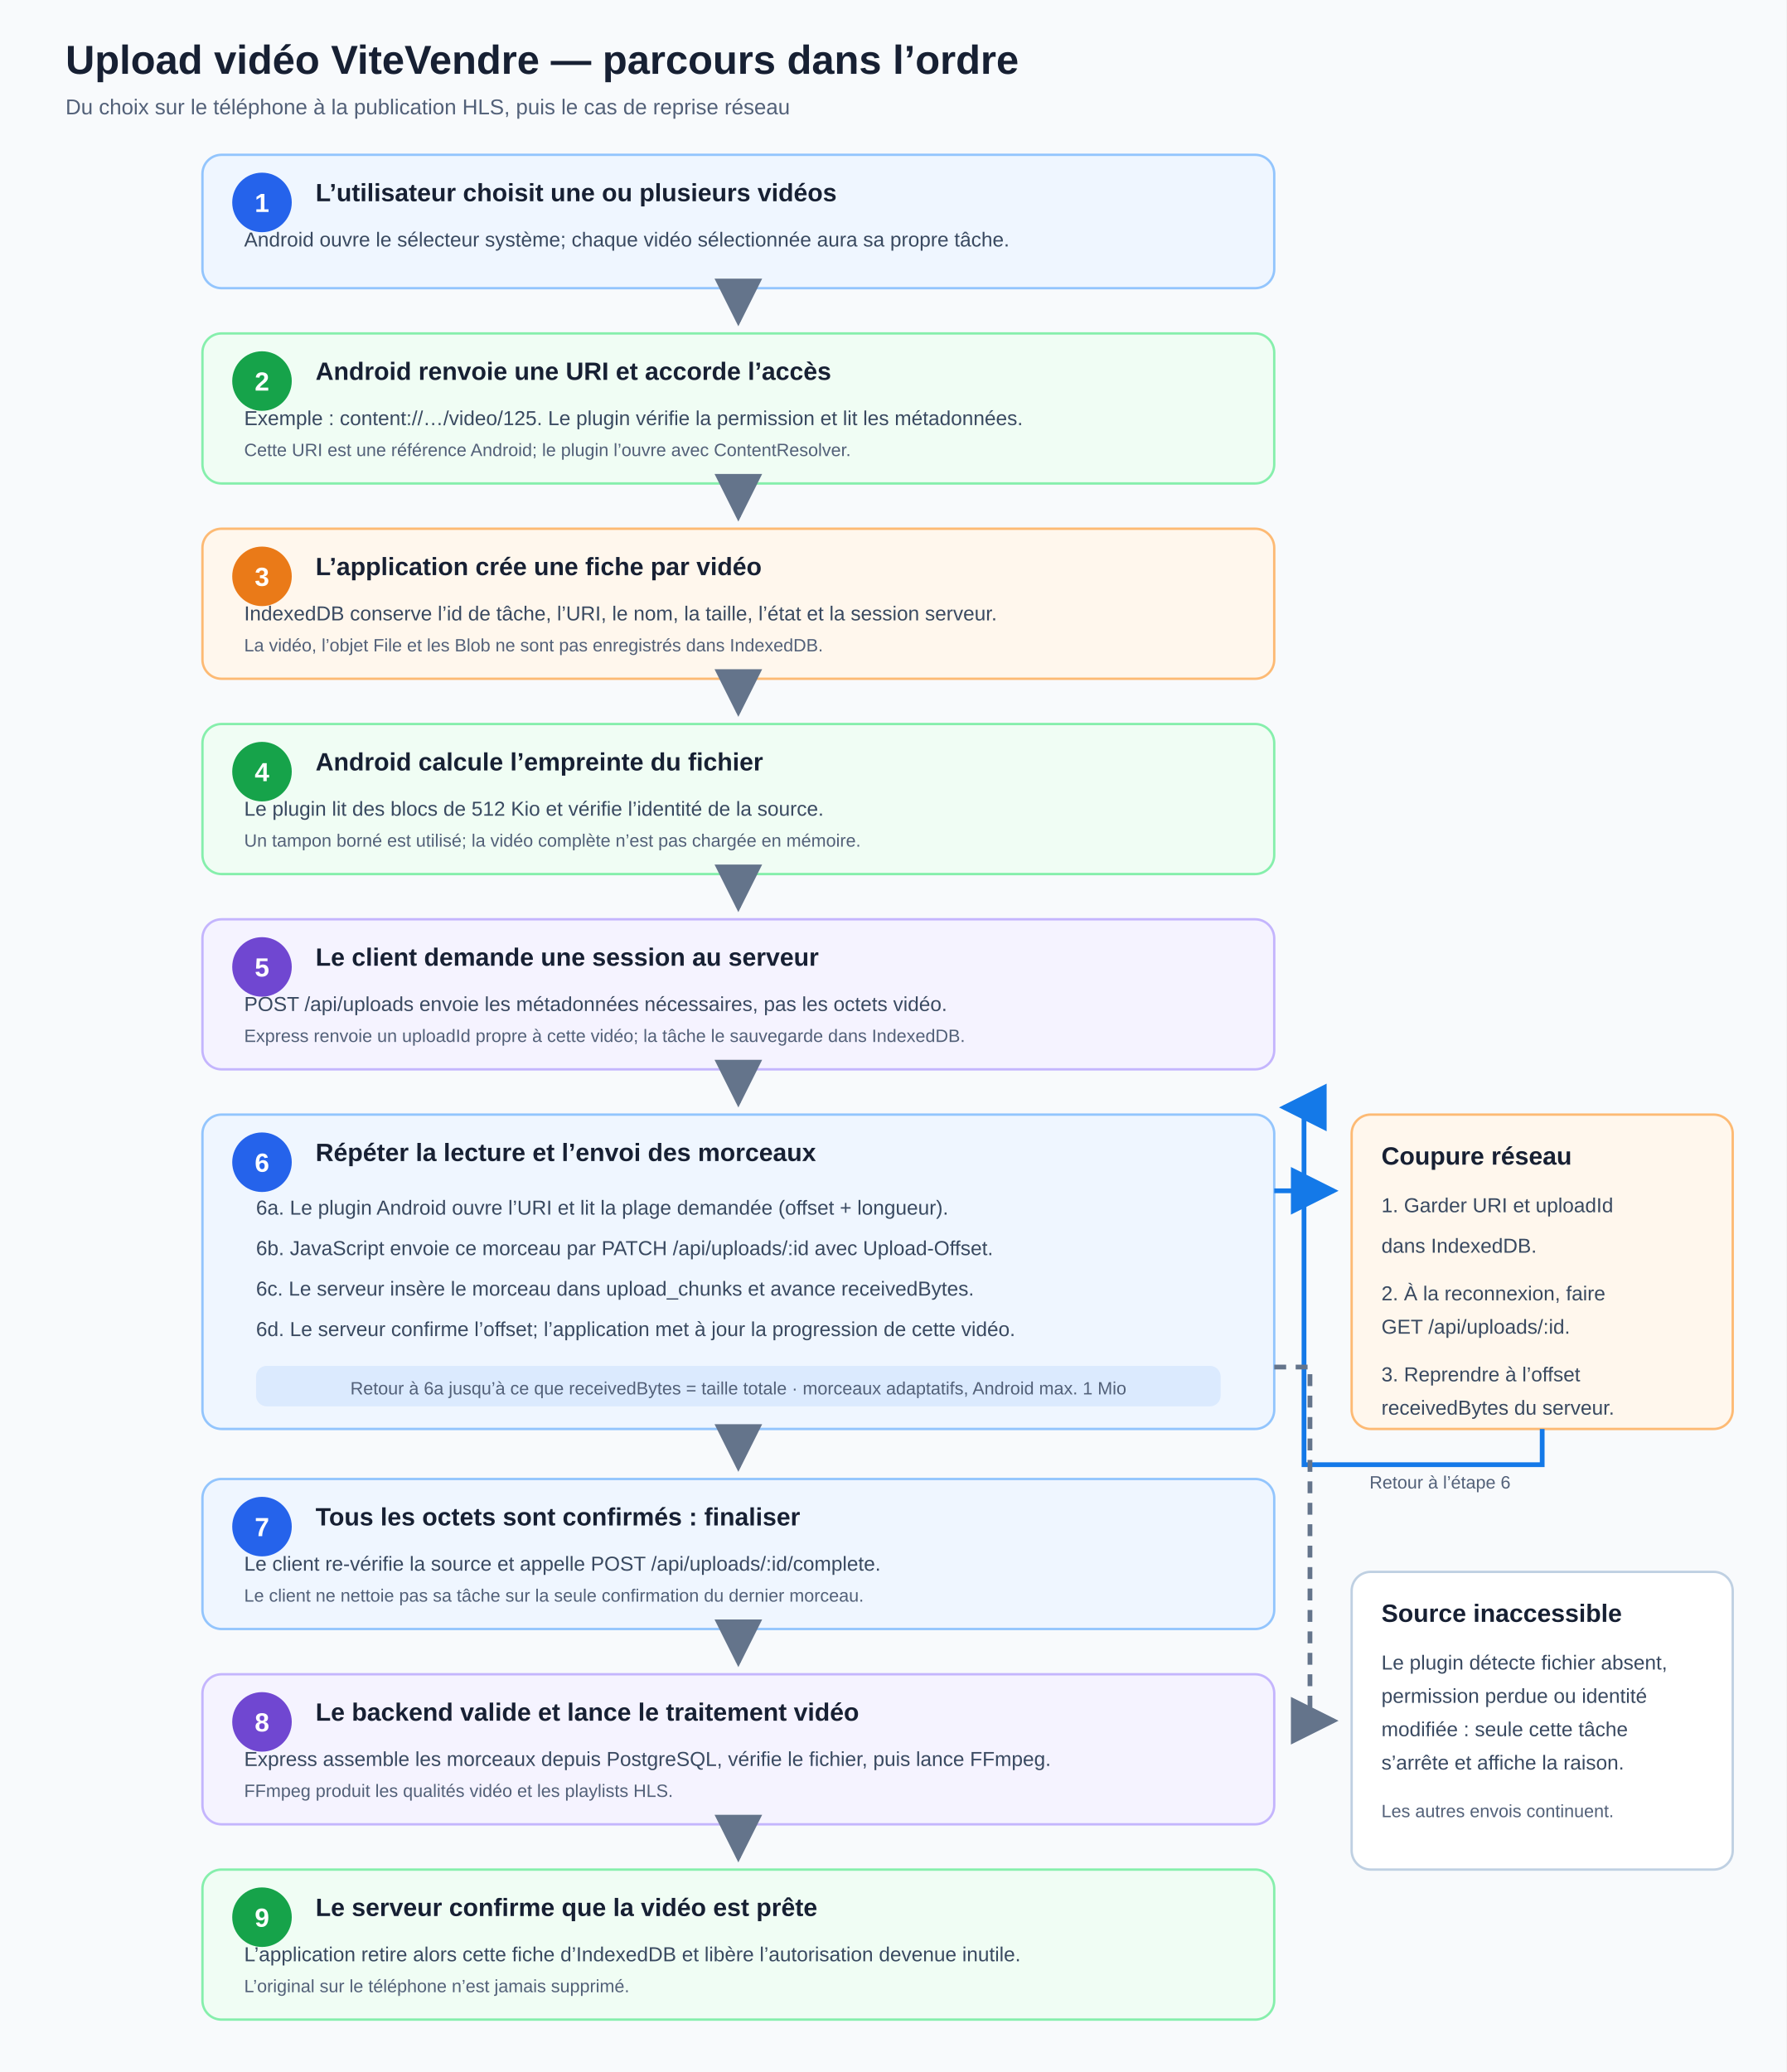
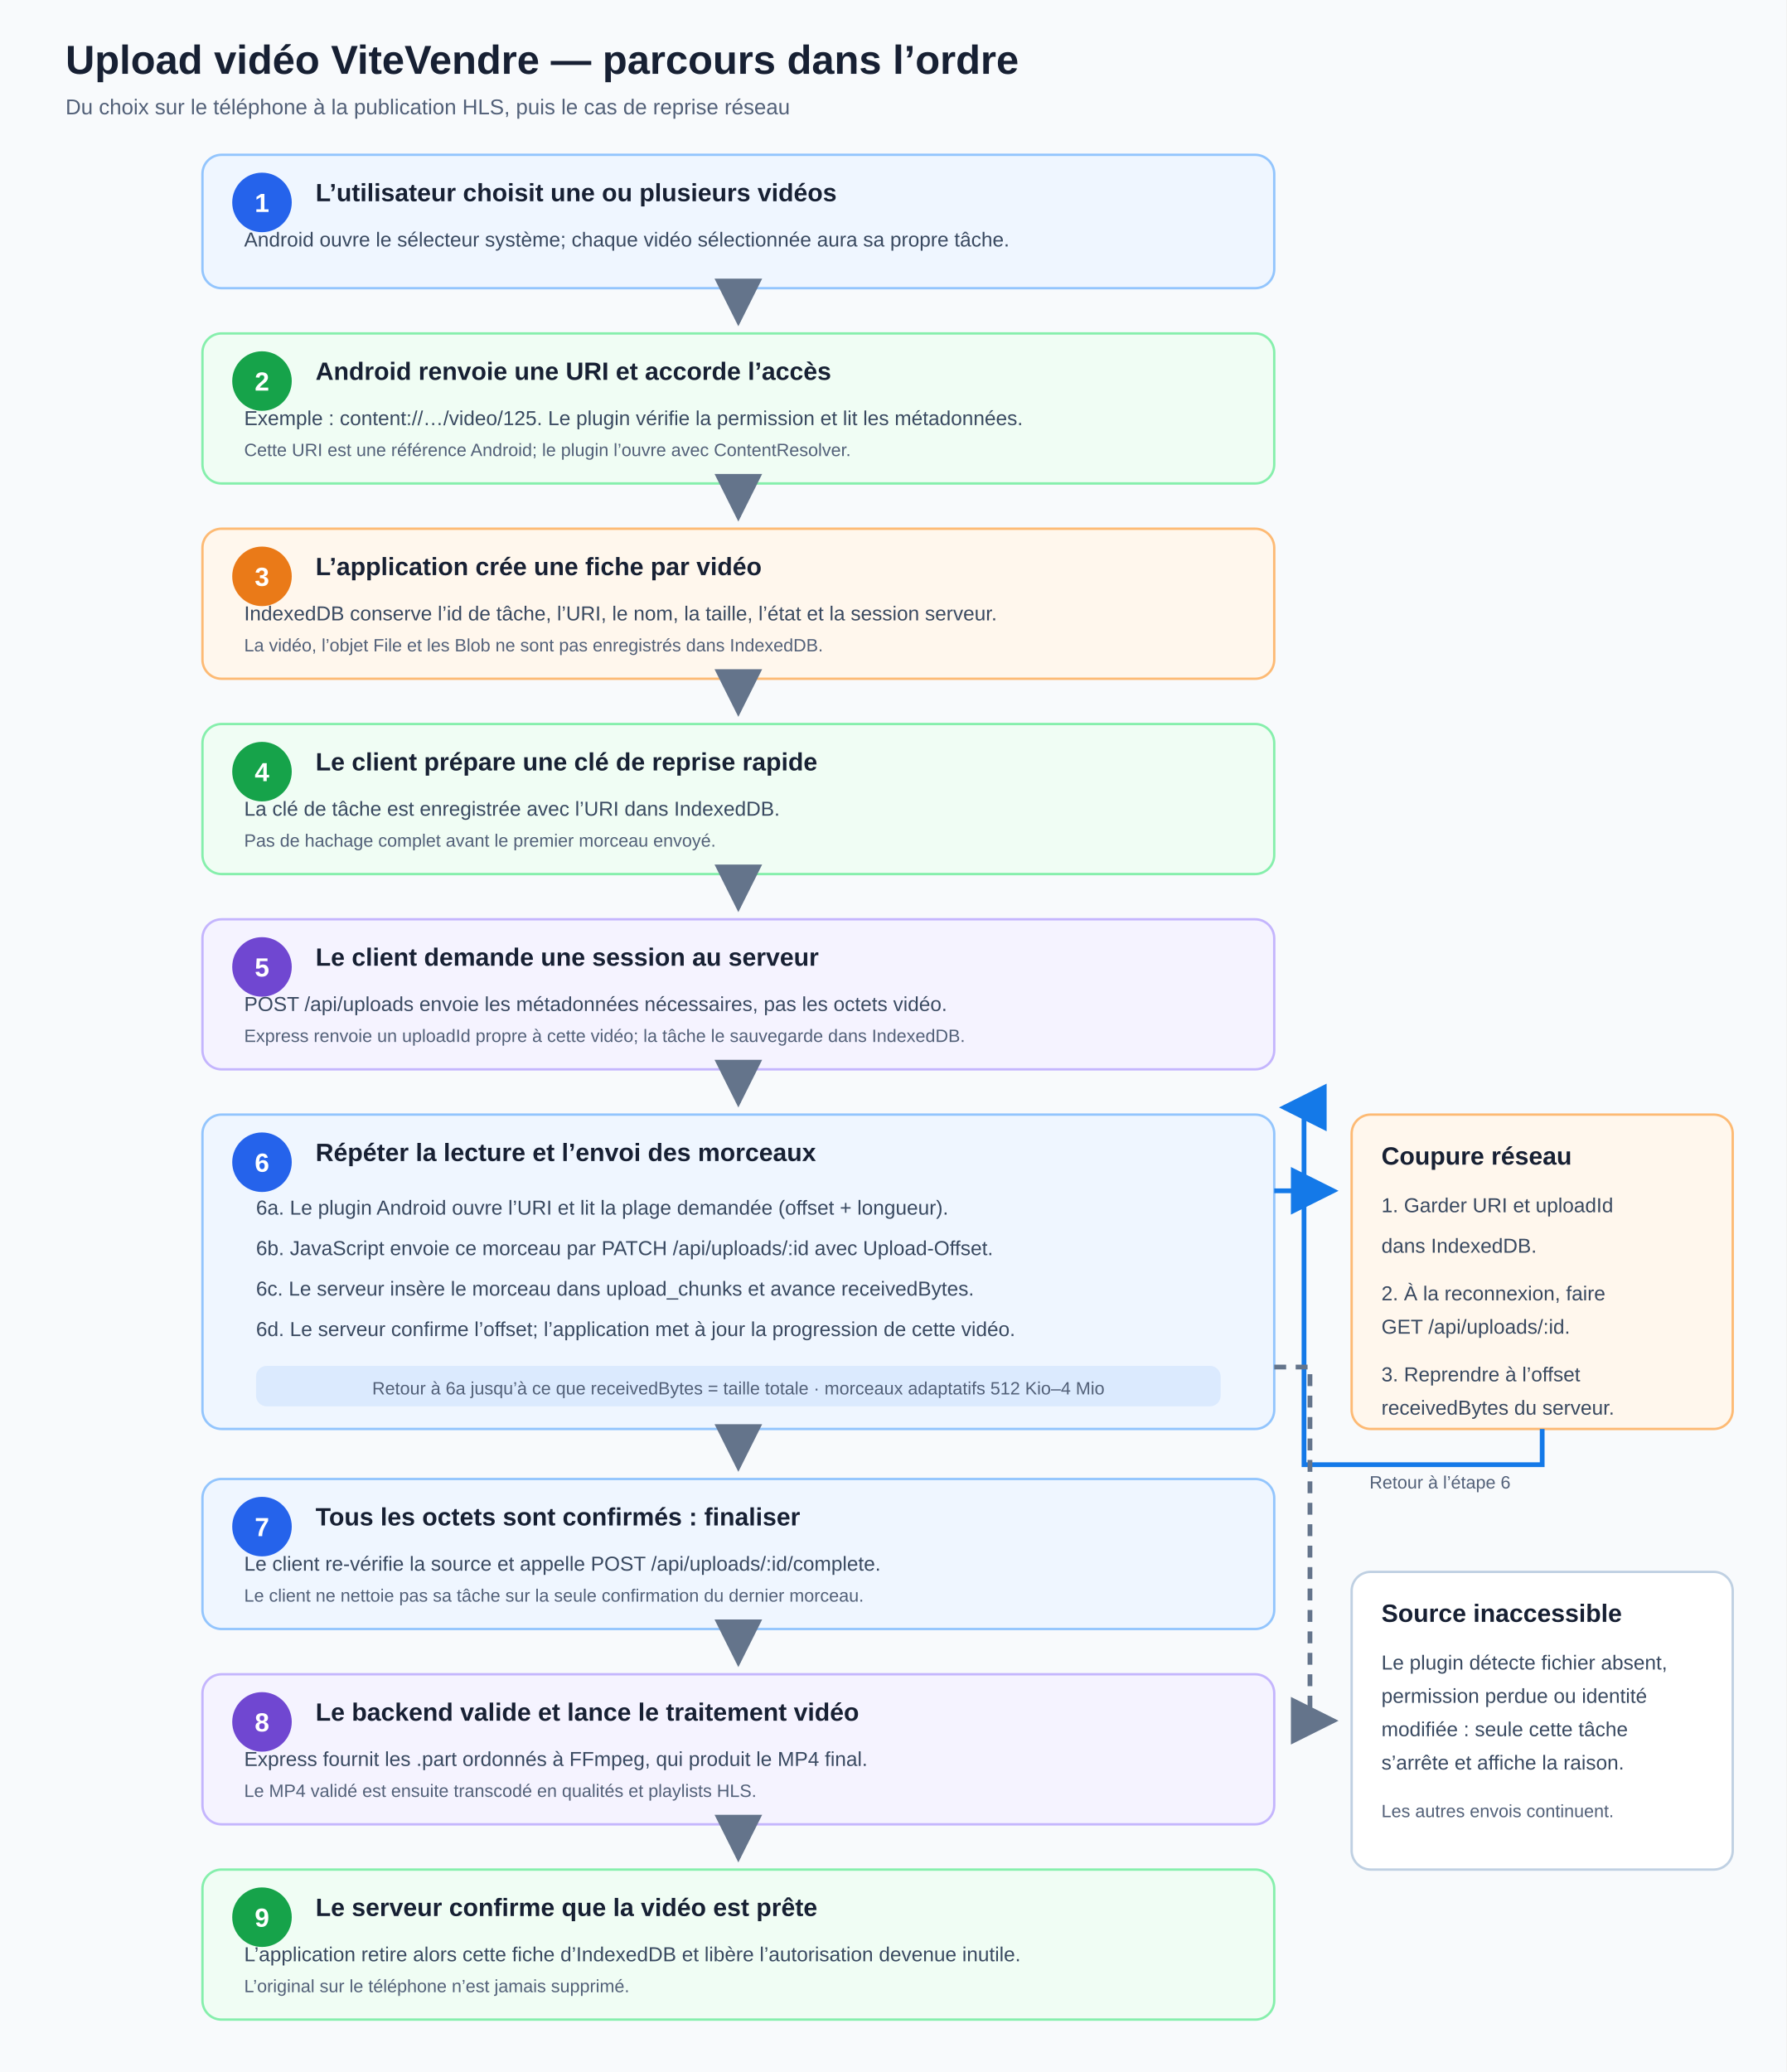
<svg xmlns="http://www.w3.org/2000/svg" width="1500" height="1740" viewBox="0 0 1500 1740" role="img" aria-labelledby="title desc">
  <defs>
    <marker id="arrow" markerWidth="12" markerHeight="12" refX="10" refY="6" orient="auto">
      <path d="M1 1 L11 6 L1 11 Z" fill="#64748b" />
    </marker>
    <marker id="blue" markerWidth="12" markerHeight="12" refX="10" refY="6" orient="auto">
      <path d="M1 1 L11 6 L1 11 Z" fill="#1479e8" />
    </marker>
    <style>
      text{font-family:Arial,Helvetica,sans-serif;fill:#172033}.title{font-size:34px;font-weight:700}.sub{font-size:18px;fill:#526078}
      .head{font-size:21px;font-weight:700}.body{font-size:17px;fill:#394960}.small{font-size:15px;fill:#526078}
      .num{font-size:22px;font-weight:700;fill:white;text-anchor:middle}.card{fill:white;stroke:#bfd0e2;stroke-width:2;rx:16}
      .bluecard{fill:#eff6ff;stroke:#93c5fd}.greencard{fill:#f0fdf4;stroke:#86efac}.purplecard{fill:#f5f3ff;stroke:#c4b5fd}
      .orangecard{fill:#fff7ed;stroke:#fdba74}.line{fill:none;stroke:#64748b;stroke-width:4;marker-end:url(#arrow)}
      .blueline{fill:none;stroke:#1479e8;stroke-width:4;marker-end:url(#blue)}.dash{stroke-dasharray:10 8}
    </style>
  </defs>
  <rect width="1500" height="1740" fill="#f8fafc" />
  <text x="55" y="62" class="title">Upload vidéo ViteVendre — parcours dans l’ordre</text>
  <text x="55" y="96" class="sub">Du choix sur le téléphone à la publication HLS, puis le cas de reprise réseau</text>
  <rect x="170" y="130" width="900" height="112" class="card bluecard" />
  <circle cx="220" cy="170" r="25" fill="#2563eb" />
  <text x="220" y="178" class="num">1</text>
  <text x="265" y="169" class="head">L’utilisateur choisit une ou plusieurs vidéos</text>
  <text x="205" y="207" class="body">Android ouvre le sélecteur système; chaque vidéo sélectionnée aura sa propre tâche.</text>
  <path d="M620 242 V270" class="line" />
  <rect x="170" y="280" width="900" height="126" class="card greencard" />
  <circle cx="220" cy="320" r="25" fill="#16a34a" />
  <text x="220" y="328" class="num">2</text>
  <text x="265" y="319" class="head">Android renvoie une URI et accorde l’accès</text>
  <text x="205" y="357" class="body">Exemple : content://…/video/125. Le plugin vérifie la permission et lit les métadonnées.</text>
  <text x="205" y="383" class="small">Cette URI est une référence Android; le plugin l’ouvre avec ContentResolver.</text>
  <path d="M620 406 V434" class="line" />
  <rect x="170" y="444" width="900" height="126" class="card orangecard" />
  <circle cx="220" cy="484" r="25" fill="#ea7a18" />
  <text x="220" y="492" class="num">3</text>
  <text x="265" y="483" class="head">L’application crée une fiche par vidéo</text>
  <text x="205" y="521" class="body">IndexedDB conserve l’id de tâche, l’URI, le nom, la taille, l’état et la session serveur.</text>
  <text x="205" y="547" class="small">La vidéo, l’objet File et les Blob ne sont pas enregistrés dans IndexedDB.</text>
  <path d="M620 570 V598" class="line" />
  <rect x="170" y="608" width="900" height="126" class="card greencard" />
  <circle cx="220" cy="648" r="25" fill="#16a34a" />
  <text x="220" y="656" class="num">4</text>
-   <text x="265" y="647" class="head">Android calcule l’empreinte du fichier</text>
-   <text x="205" y="685" class="body">Le plugin lit des blocs de 512 Kio et vérifie l’identité de la source.</text>
-   <text x="205" y="711" class="small">Un tampon borné est utilisé; la vidéo complète n’est pas chargée en mémoire.</text>
+   <text x="265" y="647" class="head">Le client prépare une clé de reprise rapide</text>
+   <text x="205" y="685" class="body">La clé de tâche est enregistrée avec l’URI dans IndexedDB.</text>
+   <text x="205" y="711" class="small">Pas de hachage complet avant le premier morceau envoyé.</text>
  <path d="M620 734 V762" class="line" />
  <rect x="170" y="772" width="900" height="126" class="card purplecard" />
  <circle cx="220" cy="812" r="25" fill="#7047d1" />
  <text x="220" y="820" class="num">5</text>
  <text x="265" y="811" class="head">Le client demande une session au serveur</text>
  <text x="205" y="849" class="body">POST /api/uploads envoie les métadonnées nécessaires, pas les octets vidéo.</text>
  <text x="205" y="875" class="small">Express renvoie un uploadId propre à cette vidéo; la tâche le sauvegarde dans IndexedDB.</text>
  <path d="M620 898 V926" class="line" />
  <rect x="170" y="936" width="900" height="264" class="card bluecard" />
  <circle cx="220" cy="976" r="25" fill="#2563eb" />
  <text x="220" y="984" class="num">6</text>
  <text x="265" y="975" class="head">Répéter la lecture et l’envoi des morceaux</text>
  <text x="215" y="1020" class="body">6a. Le plugin Android ouvre l’URI et lit la plage demandée (offset + longueur).</text>
  <text x="215" y="1054" class="body">6b. JavaScript envoie ce morceau par PATCH /api/uploads/:id avec Upload-Offset.</text>
  <text x="215" y="1088" class="body">6c. Le serveur insère le morceau dans upload_chunks et avance receivedBytes.</text>
  <text x="215" y="1122" class="body">6d. Le serveur confirme l’offset; l’application met à jour la progression de cette vidéo.</text>
  <rect x="215" y="1147" width="810" height="34" rx="9" fill="#dbeafe" />
-   <text x="620" y="1171" class="small" text-anchor="middle">Retour à 6a jusqu’à ce que receivedBytes = taille totale · morceaux adaptatifs, Android max. 1 Mio</text>
+   <text x="620" y="1171" class="small" text-anchor="middle">Retour à 6a jusqu’à ce que receivedBytes = taille totale · morceaux adaptatifs 512 Kio–4 Mio</text>
  <path d="M1070 1000 H1120" class="blueline" />
  <rect x="1135" y="936" width="320" height="264" class="card orangecard" />
  <text x="1160" y="978" class="head">Coupure réseau</text>
  <text x="1160" y="1018" class="body">1. Garder URI et uploadId</text>
  <text x="1160" y="1052" class="body">dans IndexedDB.</text>
  <text x="1160" y="1092" class="body">2. À la reconnexion, faire</text>
  <text x="1160" y="1120" class="body">GET /api/uploads/:id.</text>
  <text x="1160" y="1160" class="body">3. Reprendre à l’offset</text>
  <text x="1160" y="1188" class="body">receivedBytes du serveur.</text>
  <path d="M1295 1200 V1230 H1095 V930 H1078" class="blueline" />
  <text x="1150" y="1250" class="small">Retour à l’étape 6</text>
  <path d="M620 1200 V1232" class="line" />
  <rect x="170" y="1242" width="900" height="126" class="card bluecard" />
  <circle cx="220" cy="1282" r="25" fill="#2563eb" />
  <text x="220" y="1290" class="num">7</text>
  <text x="265" y="1281" class="head">Tous les octets sont confirmés : finaliser</text>
  <text x="205" y="1319" class="body">Le client re-vérifie la source et appelle POST /api/uploads/:id/complete.</text>
  <text x="205" y="1345" class="small">Le client ne nettoie pas sa tâche sur la seule confirmation du dernier morceau.</text>
  <path d="M620 1368 V1396" class="line" />
  <rect x="170" y="1406" width="900" height="126" class="card purplecard" />
  <circle cx="220" cy="1446" r="25" fill="#7047d1" />
  <text x="220" y="1454" class="num">8</text>
  <text x="265" y="1445" class="head">Le backend valide et lance le traitement vidéo</text>
-   <text x="205" y="1483" class="body">Express assemble les morceaux depuis PostgreSQL, vérifie le fichier, puis lance FFmpeg.</text>
-   <text x="205" y="1509" class="small">FFmpeg produit les qualités vidéo et les playlists HLS.</text>
+   <text x="205" y="1483" class="body">Express fournit les .part ordonnés à FFmpeg, qui produit le MP4 final.</text>
+   <text x="205" y="1509" class="small">Le MP4 validé est ensuite transcodé en qualités et playlists HLS.</text>
  <path d="M620 1532 V1560" class="line" />
  <rect x="170" y="1570" width="900" height="126" class="card greencard" />
  <circle cx="220" cy="1610" r="25" fill="#16a34a" />
  <text x="220" y="1618" class="num">9</text>
  <text x="265" y="1609" class="head">Le serveur confirme que la vidéo est prête</text>
  <text x="205" y="1647" class="body">L’application retire alors cette fiche d’IndexedDB et libère l’autorisation devenue inutile.</text>
  <text x="205" y="1673" class="small">L’original sur le téléphone n’est jamais supprimé.</text>
  <rect x="1135" y="1320" width="320" height="250" class="card" stroke="#fca5a5" fill="#fff1f2" />
  <text x="1160" y="1362" class="head">Source inaccessible</text>
  <text x="1160" y="1402" class="body">Le plugin détecte fichier absent,</text>
  <text x="1160" y="1430" class="body">permission perdue ou identité</text>
  <text x="1160" y="1458" class="body">modifiée : seule cette tâche</text>
  <text x="1160" y="1486" class="body">s’arrête et affiche la raison.</text>
  <text x="1160" y="1526" class="small">Les autres envois continuent.</text>
  <path d="M1070 1148 H1100 V1445 H1120" class="line dash" />
</svg>
